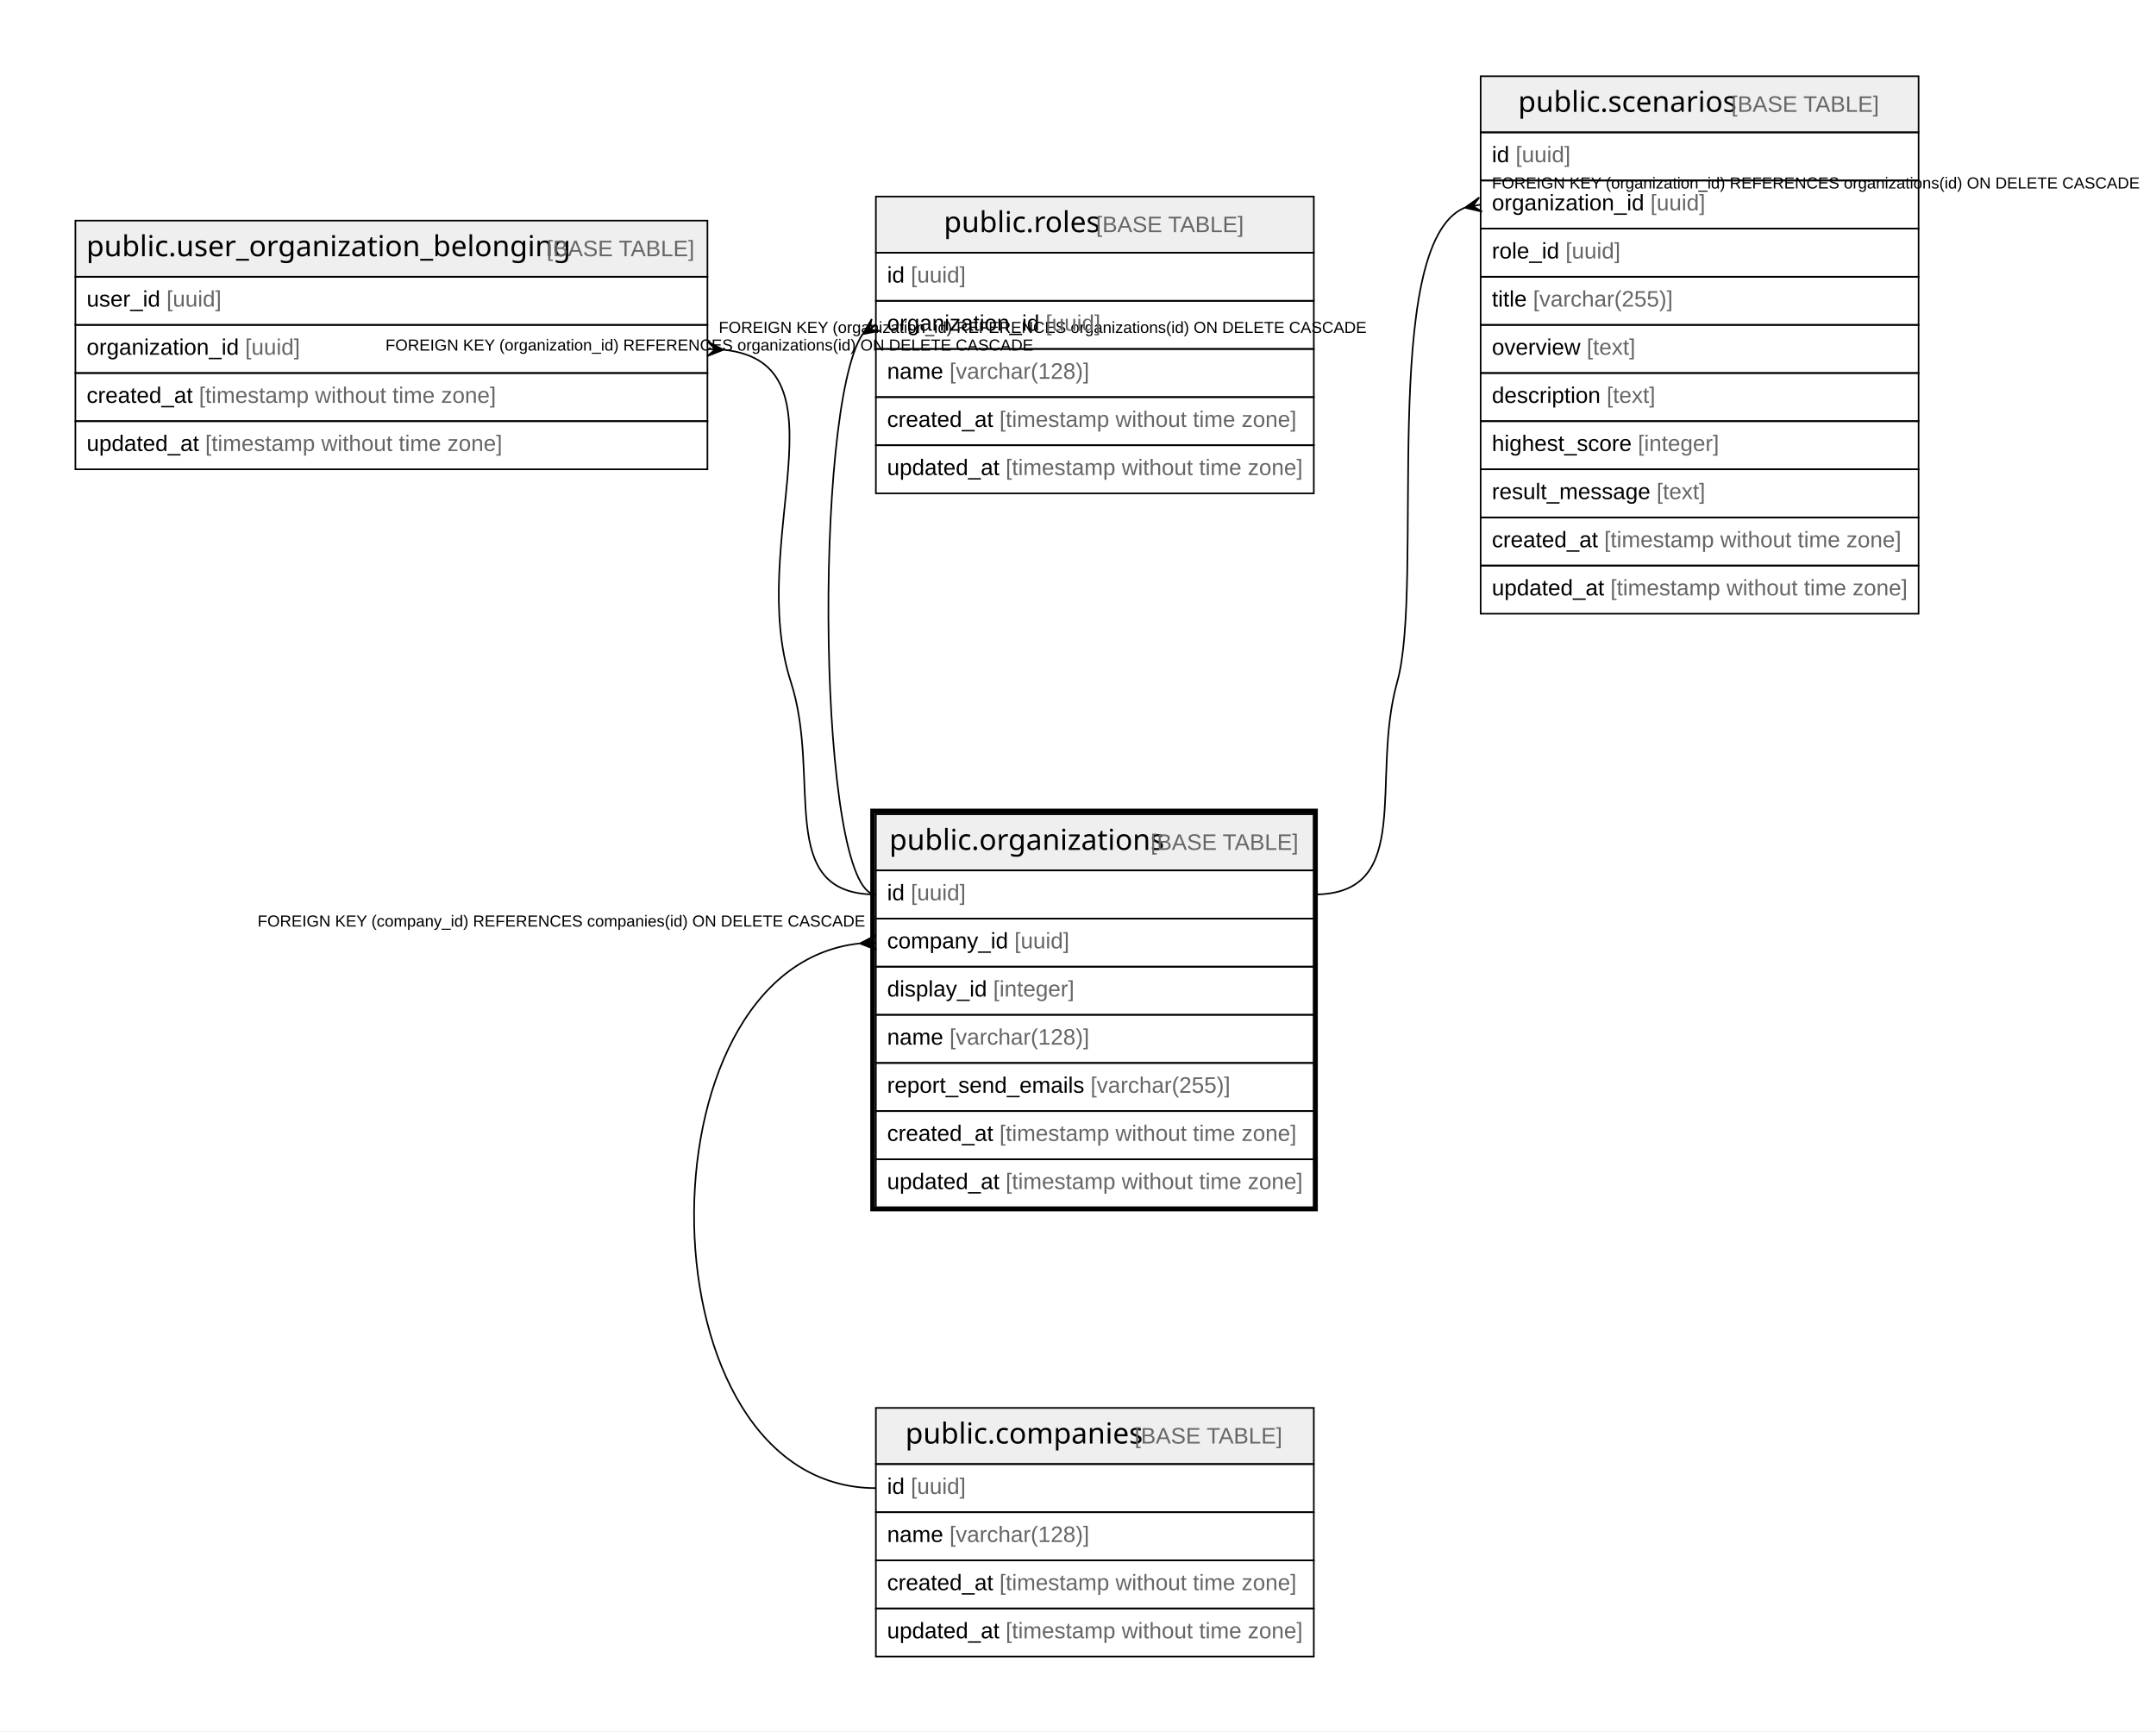
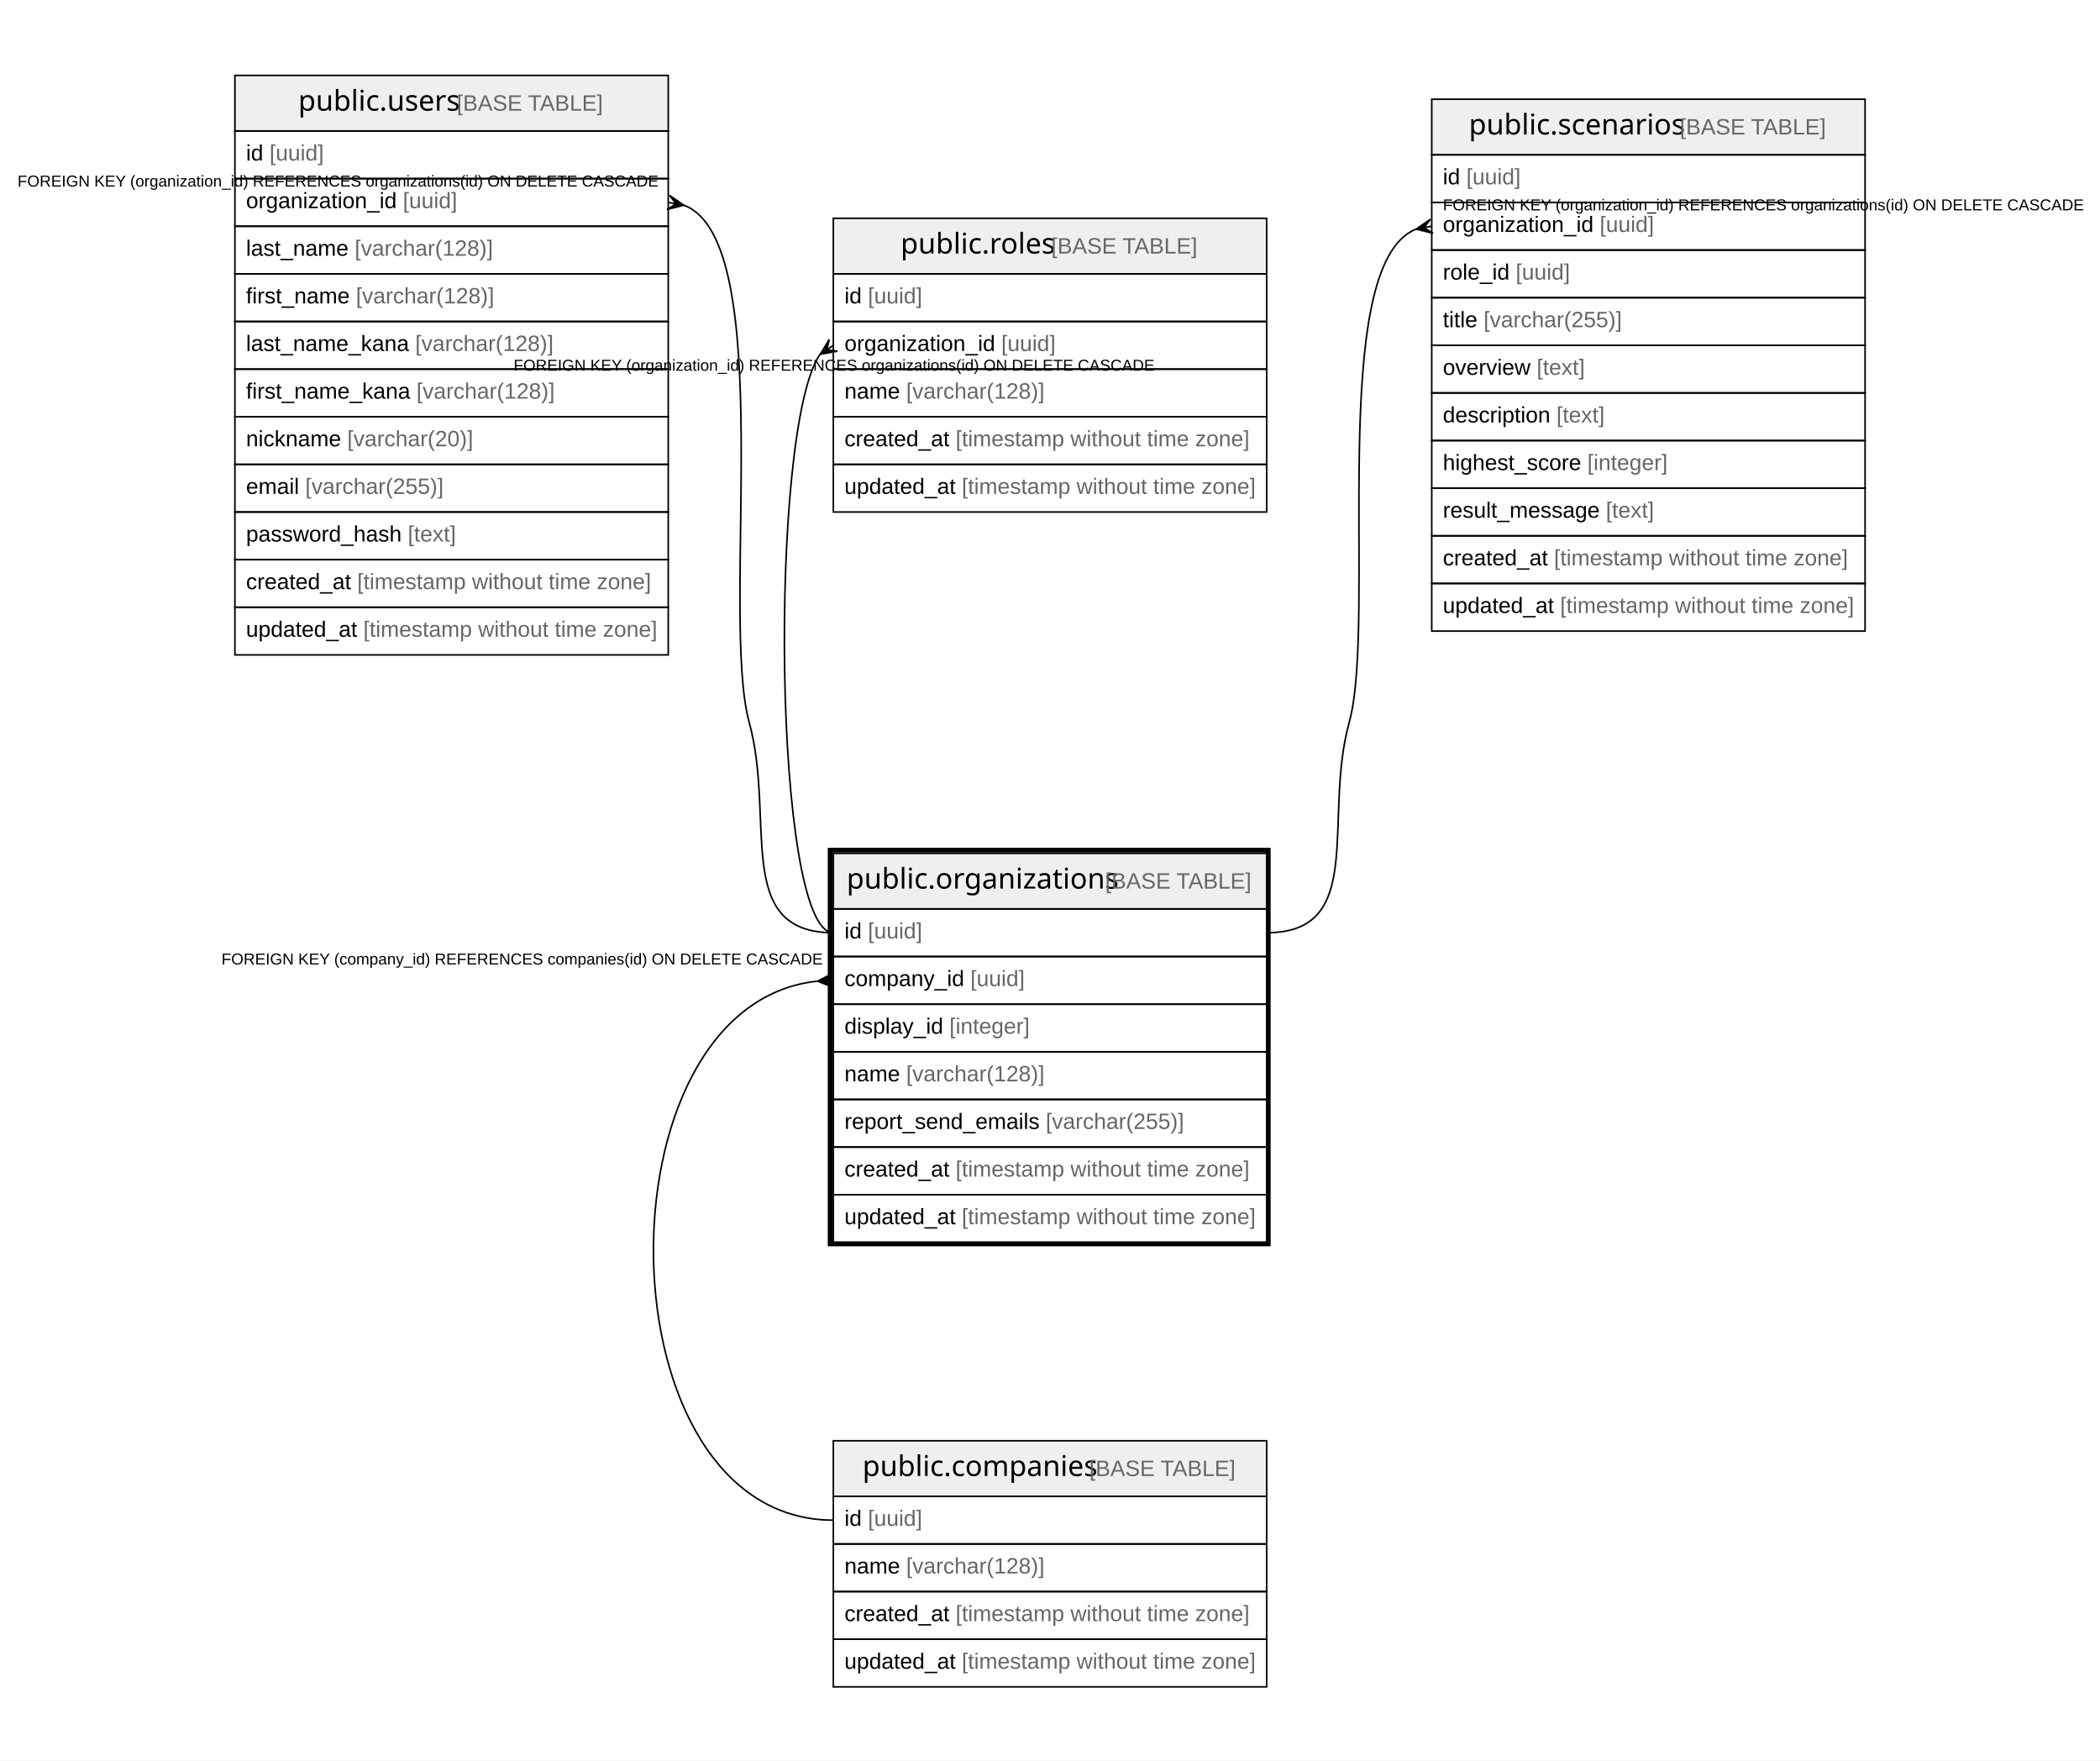
- <svg xmlns="http://www.w3.org/2000/svg" width="1344pt" height="1079pt" viewBox="0.00 0.00 1344.00 1079.00">
-   <g id="graph0" class="graph" transform="scale(1 1) rotate(0) translate(4 1075)">
-     <polygon fill="#ffffff" stroke="transparent" points="-4,4 -4,-1075 1340,-1075 1340,4 -4,4" />
+ <svg xmlns="http://www.w3.org/2000/svg" width="1323pt" height="1109pt" viewBox="0.00 0.00 1323.00 1109.00">
+   <g id="graph0" class="graph" transform="scale(1 1) rotate(0) translate(4 1105)">
+     <polygon fill="#ffffff" stroke="transparent" points="-4,4 -4,-1105 1319,-1105 1319,4 -4,4" />
    <g id="node1" class="node">
-       <polygon fill="#efefef" stroke="transparent" points="542,-532.5 542,-567.5 815,-567.5 815,-532.5 542,-532.5" />
-       <polygon fill="none" stroke="#000000" points="542,-532.5 542,-567.5 815,-567.5 815,-532.5 542,-532.5" />
-       <text text-anchor="start" x="550.355" y="-545.3" font-family="Arial Bold" font-size="18.00" fill="#000000">public.organizations</text>
-       <text text-anchor="start" x="709.391" y="-545.3" font-family="Arial" font-size="14.00" fill="#000000"> </text>
-       <text text-anchor="start" x="713.281" y="-545.3" font-family="Arial" font-size="14.00" fill="#666666">[BASE TABLE]</text>
-       <polygon fill="none" stroke="#000000" points="542,-502.5 542,-532.5 815,-532.5 815,-502.5 542,-502.5" />
-       <text text-anchor="start" x="549" y="-513.9" font-family="Arial" font-size="14.00" fill="#000000">id </text>
-       <text text-anchor="start" x="563.78" y="-513.9" font-family="Arial" font-size="14.00" fill="#666666">[uuid]</text>
-       <polygon fill="none" stroke="#000000" points="542,-472.5 542,-502.5 815,-502.5 815,-472.5 542,-472.5" />
-       <text text-anchor="start" x="549" y="-483.9" font-family="Arial" font-size="14.00" fill="#000000">company_id </text>
-       <text text-anchor="start" x="628.353" y="-483.9" font-family="Arial" font-size="14.00" fill="#666666">[uuid]</text>
-       <polygon fill="none" stroke="#000000" points="542,-442.5 542,-472.5 815,-472.5 815,-442.5 542,-442.5" />
-       <text text-anchor="start" x="549" y="-453.9" font-family="Arial" font-size="14.00" fill="#000000">display_id </text>
-       <text text-anchor="start" x="615.123" y="-453.9" font-family="Arial" font-size="14.00" fill="#666666">[integer]</text>
-       <polygon fill="none" stroke="#000000" points="542,-412.5 542,-442.5 815,-442.5 815,-412.5 542,-412.5" />
-       <text text-anchor="start" x="549" y="-423.9" font-family="Arial" font-size="14.00" fill="#000000">name </text>
-       <text text-anchor="start" x="587.899" y="-423.9" font-family="Arial" font-size="14.00" fill="#666666">[varchar(128)]</text>
-       <polygon fill="none" stroke="#000000" points="542,-382.5 542,-412.5 815,-412.5 815,-382.5 542,-382.5" />
-       <text text-anchor="start" x="549" y="-393.9" font-family="Arial" font-size="14.00" fill="#000000">report_send_emails </text>
-       <text text-anchor="start" x="675.802" y="-393.9" font-family="Arial" font-size="14.00" fill="#666666">[varchar(255)]</text>
-       <polygon fill="none" stroke="#000000" points="542,-352.5 542,-382.5 815,-382.5 815,-352.5 542,-352.5" />
-       <text text-anchor="start" x="549" y="-363.9" font-family="Arial" font-size="14.00" fill="#000000">created_at </text>
-       <text text-anchor="start" x="619.028" y="-363.9" font-family="Arial" font-size="14.00" fill="#666666">[timestamp without time zone]</text>
-       <polygon fill="none" stroke="#000000" points="542,-322.5 542,-352.5 815,-352.5 815,-322.5 542,-322.5" />
-       <text text-anchor="start" x="548.964" y="-333.9" font-family="Arial" font-size="14.00" fill="#000000">updated_at </text>
-       <text text-anchor="start" x="622.896" y="-333.9" font-family="Arial" font-size="14.00" fill="#666666">[timestamp without time zone]</text>
-       <polygon fill="none" stroke="#000000" stroke-width="3" points="540,-321.5 540,-569.5 816,-569.5 816,-321.5 540,-321.5" />
+       <polygon fill="#efefef" stroke="transparent" points="521,-532.5 521,-567.5 794,-567.5 794,-532.5 521,-532.5" />
+       <polygon fill="none" stroke="#000000" points="521,-532.5 521,-567.5 794,-567.5 794,-532.5 521,-532.5" />
+       <text text-anchor="start" x="529.355" y="-545.3" font-family="Arial Bold" font-size="18.00" fill="#000000">public.organizations</text>
+       <text text-anchor="start" x="688.391" y="-545.3" font-family="Arial" font-size="14.00" fill="#000000"> </text>
+       <text text-anchor="start" x="692.281" y="-545.3" font-family="Arial" font-size="14.00" fill="#666666">[BASE TABLE]</text>
+       <polygon fill="none" stroke="#000000" points="521,-502.5 521,-532.5 794,-532.5 794,-502.5 521,-502.5" />
+       <text text-anchor="start" x="528" y="-513.9" font-family="Arial" font-size="14.00" fill="#000000">id </text>
+       <text text-anchor="start" x="542.78" y="-513.9" font-family="Arial" font-size="14.00" fill="#666666">[uuid]</text>
+       <polygon fill="none" stroke="#000000" points="521,-472.5 521,-502.5 794,-502.5 794,-472.5 521,-472.5" />
+       <text text-anchor="start" x="528" y="-483.9" font-family="Arial" font-size="14.00" fill="#000000">company_id </text>
+       <text text-anchor="start" x="607.353" y="-483.9" font-family="Arial" font-size="14.00" fill="#666666">[uuid]</text>
+       <polygon fill="none" stroke="#000000" points="521,-442.5 521,-472.5 794,-472.5 794,-442.5 521,-442.5" />
+       <text text-anchor="start" x="528" y="-453.9" font-family="Arial" font-size="14.00" fill="#000000">display_id </text>
+       <text text-anchor="start" x="594.123" y="-453.9" font-family="Arial" font-size="14.00" fill="#666666">[integer]</text>
+       <polygon fill="none" stroke="#000000" points="521,-412.5 521,-442.5 794,-442.5 794,-412.5 521,-412.5" />
+       <text text-anchor="start" x="528" y="-423.9" font-family="Arial" font-size="14.00" fill="#000000">name </text>
+       <text text-anchor="start" x="566.899" y="-423.9" font-family="Arial" font-size="14.00" fill="#666666">[varchar(128)]</text>
+       <polygon fill="none" stroke="#000000" points="521,-382.5 521,-412.5 794,-412.5 794,-382.5 521,-382.5" />
+       <text text-anchor="start" x="528" y="-393.9" font-family="Arial" font-size="14.00" fill="#000000">report_send_emails </text>
+       <text text-anchor="start" x="654.802" y="-393.9" font-family="Arial" font-size="14.00" fill="#666666">[varchar(255)]</text>
+       <polygon fill="none" stroke="#000000" points="521,-352.5 521,-382.5 794,-382.5 794,-352.5 521,-352.5" />
+       <text text-anchor="start" x="528" y="-363.9" font-family="Arial" font-size="14.00" fill="#000000">created_at </text>
+       <text text-anchor="start" x="598.028" y="-363.9" font-family="Arial" font-size="14.00" fill="#666666">[timestamp without time zone]</text>
+       <polygon fill="none" stroke="#000000" points="521,-322.5 521,-352.5 794,-352.5 794,-322.5 521,-322.5" />
+       <text text-anchor="start" x="527.964" y="-333.9" font-family="Arial" font-size="14.00" fill="#000000">updated_at </text>
+       <text text-anchor="start" x="601.896" y="-333.9" font-family="Arial" font-size="14.00" fill="#666666">[timestamp without time zone]</text>
+       <polygon fill="none" stroke="#000000" stroke-width="3" points="519,-321.5 519,-569.5 795,-569.5 795,-321.5 519,-321.5" />
    </g>
    <g id="node5" class="node">
-       <polygon fill="#efefef" stroke="transparent" points="542,-162.5 542,-197.5 815,-197.5 815,-162.5 542,-162.5" />
-       <polygon fill="none" stroke="#000000" points="542,-162.5 542,-197.5 815,-197.5 815,-162.5 542,-162.5" />
-       <text text-anchor="start" x="560.36" y="-175.3" font-family="Arial Bold" font-size="18.00" fill="#000000">public.companies</text>
-       <text text-anchor="start" x="699.386" y="-175.3" font-family="Arial" font-size="14.00" fill="#000000"> </text>
-       <text text-anchor="start" x="703.277" y="-175.3" font-family="Arial" font-size="14.00" fill="#666666">[BASE TABLE]</text>
-       <polygon fill="none" stroke="#000000" points="542,-132.5 542,-162.5 815,-162.5 815,-132.5 542,-132.5" />
-       <text text-anchor="start" x="549" y="-143.9" font-family="Arial" font-size="14.00" fill="#000000">id </text>
-       <text text-anchor="start" x="563.78" y="-143.9" font-family="Arial" font-size="14.00" fill="#666666">[uuid]</text>
-       <polygon fill="none" stroke="#000000" points="542,-102.5 542,-132.5 815,-132.5 815,-102.5 542,-102.5" />
-       <text text-anchor="start" x="549" y="-113.9" font-family="Arial" font-size="14.00" fill="#000000">name </text>
-       <text text-anchor="start" x="587.899" y="-113.9" font-family="Arial" font-size="14.00" fill="#666666">[varchar(128)]</text>
-       <polygon fill="none" stroke="#000000" points="542,-72.5 542,-102.5 815,-102.5 815,-72.5 542,-72.5" />
-       <text text-anchor="start" x="549" y="-83.9" font-family="Arial" font-size="14.00" fill="#000000">created_at </text>
-       <text text-anchor="start" x="619.028" y="-83.9" font-family="Arial" font-size="14.00" fill="#666666">[timestamp without time zone]</text>
-       <polygon fill="none" stroke="#000000" points="542,-42.5 542,-72.5 815,-72.5 815,-42.5 542,-42.5" />
-       <text text-anchor="start" x="548.964" y="-53.9" font-family="Arial" font-size="14.00" fill="#000000">updated_at </text>
-       <text text-anchor="start" x="622.896" y="-53.9" font-family="Arial" font-size="14.00" fill="#666666">[timestamp without time zone]</text>
+       <polygon fill="#efefef" stroke="transparent" points="521,-162.5 521,-197.5 794,-197.5 794,-162.5 521,-162.5" />
+       <polygon fill="none" stroke="#000000" points="521,-162.5 521,-197.5 794,-197.5 794,-162.5 521,-162.5" />
+       <text text-anchor="start" x="539.36" y="-175.3" font-family="Arial Bold" font-size="18.00" fill="#000000">public.companies</text>
+       <text text-anchor="start" x="678.386" y="-175.3" font-family="Arial" font-size="14.00" fill="#000000"> </text>
+       <text text-anchor="start" x="682.277" y="-175.3" font-family="Arial" font-size="14.00" fill="#666666">[BASE TABLE]</text>
+       <polygon fill="none" stroke="#000000" points="521,-132.5 521,-162.5 794,-162.5 794,-132.5 521,-132.5" />
+       <text text-anchor="start" x="528" y="-143.9" font-family="Arial" font-size="14.00" fill="#000000">id </text>
+       <text text-anchor="start" x="542.78" y="-143.9" font-family="Arial" font-size="14.00" fill="#666666">[uuid]</text>
+       <polygon fill="none" stroke="#000000" points="521,-102.5 521,-132.5 794,-132.5 794,-102.5 521,-102.5" />
+       <text text-anchor="start" x="528" y="-113.9" font-family="Arial" font-size="14.00" fill="#000000">name </text>
+       <text text-anchor="start" x="566.899" y="-113.9" font-family="Arial" font-size="14.00" fill="#666666">[varchar(128)]</text>
+       <polygon fill="none" stroke="#000000" points="521,-72.5 521,-102.5 794,-102.5 794,-72.5 521,-72.5" />
+       <text text-anchor="start" x="528" y="-83.9" font-family="Arial" font-size="14.00" fill="#000000">created_at </text>
+       <text text-anchor="start" x="598.028" y="-83.9" font-family="Arial" font-size="14.00" fill="#666666">[timestamp without time zone]</text>
+       <polygon fill="none" stroke="#000000" points="521,-42.5 521,-72.5 794,-72.5 794,-42.5 521,-42.5" />
+       <text text-anchor="start" x="527.964" y="-53.9" font-family="Arial" font-size="14.00" fill="#000000">updated_at </text>
+       <text text-anchor="start" x="601.896" y="-53.9" font-family="Arial" font-size="14.00" fill="#666666">[timestamp without time zone]</text>
    </g>
    <g id="edge4" class="edge">
-       <path fill="none" stroke="#000000" d="M531.624,-486.949C390.972,-471.749 394.431,-147.5 542,-147.5" />
-       <polygon fill="#000000" stroke="#000000" points="532.014,-486.969 541.761,-491.994 537.007,-487.235 542,-487.5 542,-487.5 542,-487.5 537.007,-487.235 542.239,-483.006 532.014,-486.969 532.014,-486.969" />
-       <text text-anchor="start" x="156.547" y="-497.5" font-family="Arial" font-size="10.00" fill="#000000">FOREIGN KEY (company_id) REFERENCES companies(id) ON DELETE CASCADE</text>
+       <path fill="none" stroke="#000000" d="M510.624,-486.949C369.972,-471.749 373.431,-147.5 521,-147.5" />
+       <polygon fill="#000000" stroke="#000000" points="511.014,-486.969 520.761,-491.994 516.007,-487.235 521,-487.5 521,-487.5 521,-487.5 516.007,-487.235 521.239,-483.006 511.014,-486.969 511.014,-486.969" />
+       <text text-anchor="start" x="135.547" y="-497.5" font-family="Arial" font-size="10.00" fill="#000000">FOREIGN KEY (company_id) REFERENCES companies(id) ON DELETE CASCADE</text>
    </g>
    <g id="node2" class="node">
-       <polygon fill="#efefef" stroke="transparent" points="43,-902.5 43,-937.5 437,-937.5 437,-902.5 43,-902.5" />
-       <polygon fill="none" stroke="#000000" points="43,-902.5 43,-937.5 437,-937.5 437,-902.5 43,-902.5" />
-       <text text-anchor="start" x="49.831" y="-915.3" font-family="Arial Bold" font-size="18.00" fill="#000000">public.user_organization_belonging</text>
-       <text text-anchor="start" x="332.915" y="-915.3" font-family="Arial" font-size="14.00" fill="#000000"> </text>
-       <text text-anchor="start" x="336.806" y="-915.3" font-family="Arial" font-size="14.00" fill="#666666">[BASE TABLE]</text>
-       <polygon fill="none" stroke="#000000" points="43,-872.5 43,-902.5 437,-902.5 437,-872.5 43,-872.5" />
-       <text text-anchor="start" x="50" y="-883.9" font-family="Arial" font-size="14.00" fill="#000000">user_id </text>
-       <text text-anchor="start" x="99.788" y="-883.9" font-family="Arial" font-size="14.00" fill="#666666">[uuid]</text>
-       <polygon fill="none" stroke="#000000" points="43,-842.5 43,-872.5 437,-872.5 437,-842.5 43,-842.5" />
-       <text text-anchor="start" x="50" y="-853.9" font-family="Arial" font-size="14.00" fill="#000000">organization_id </text>
-       <text text-anchor="start" x="148.805" y="-853.9" font-family="Arial" font-size="14.00" fill="#666666">[uuid]</text>
-       <polygon fill="none" stroke="#000000" points="43,-812.5 43,-842.5 437,-842.5 437,-812.5 43,-812.5" />
-       <text text-anchor="start" x="50" y="-823.9" font-family="Arial" font-size="14.00" fill="#000000">created_at </text>
-       <text text-anchor="start" x="120.028" y="-823.9" font-family="Arial" font-size="14.00" fill="#666666">[timestamp without time zone]</text>
-       <polygon fill="none" stroke="#000000" points="43,-782.5 43,-812.5 437,-812.5 437,-782.5 43,-782.5" />
-       <text text-anchor="start" x="50" y="-793.9" font-family="Arial" font-size="14.00" fill="#000000">updated_at </text>
-       <text text-anchor="start" x="123.933" y="-793.9" font-family="Arial" font-size="14.00" fill="#666666">[timestamp without time zone]</text>
+       <polygon fill="#efefef" stroke="transparent" points="144,-1022.5 144,-1057.5 417,-1057.5 417,-1022.5 144,-1022.5" />
+       <polygon fill="none" stroke="#000000" points="144,-1022.5 144,-1057.5 417,-1057.5 417,-1022.5 144,-1022.5" />
+       <text text-anchor="start" x="183.866" y="-1035.3" font-family="Arial Bold" font-size="18.00" fill="#000000">public.users</text>
+       <text text-anchor="start" x="279.88" y="-1035.3" font-family="Arial" font-size="14.00" fill="#000000"> </text>
+       <text text-anchor="start" x="283.771" y="-1035.3" font-family="Arial" font-size="14.00" fill="#666666">[BASE TABLE]</text>
+       <polygon fill="none" stroke="#000000" points="144,-992.5 144,-1022.5 417,-1022.5 417,-992.5 144,-992.5" />
+       <text text-anchor="start" x="151" y="-1003.9" font-family="Arial" font-size="14.00" fill="#000000">id </text>
+       <text text-anchor="start" x="165.78" y="-1003.9" font-family="Arial" font-size="14.00" fill="#666666">[uuid]</text>
+       <polygon fill="none" stroke="#000000" points="144,-962.5 144,-992.5 417,-992.5 417,-962.5 144,-962.5" />
+       <text text-anchor="start" x="151" y="-973.9" font-family="Arial" font-size="14.00" fill="#000000">organization_id </text>
+       <text text-anchor="start" x="249.805" y="-973.9" font-family="Arial" font-size="14.00" fill="#666666">[uuid]</text>
+       <polygon fill="none" stroke="#000000" points="144,-932.5 144,-962.5 417,-962.5 417,-932.5 144,-932.5" />
+       <text text-anchor="start" x="151" y="-943.9" font-family="Arial" font-size="14.00" fill="#000000">last_name </text>
+       <text text-anchor="start" x="219.461" y="-943.9" font-family="Arial" font-size="14.00" fill="#666666">[varchar(128)]</text>
+       <polygon fill="none" stroke="#000000" points="144,-902.5 144,-932.5 417,-932.5 417,-902.5 144,-902.5" />
+       <text text-anchor="start" x="151" y="-913.9" font-family="Arial" font-size="14.00" fill="#000000">first_name </text>
+       <text text-anchor="start" x="220.23" y="-913.9" font-family="Arial" font-size="14.00" fill="#666666">[varchar(128)]</text>
+       <polygon fill="none" stroke="#000000" points="144,-872.5 144,-902.5 417,-902.5 417,-872.5 144,-872.5" />
+       <text text-anchor="start" x="151" y="-883.9" font-family="Arial" font-size="14.00" fill="#000000">last_name_kana </text>
+       <text text-anchor="start" x="257.592" y="-883.9" font-family="Arial" font-size="14.00" fill="#666666">[varchar(128)]</text>
+       <polygon fill="none" stroke="#000000" points="144,-842.5 144,-872.5 417,-872.5 417,-842.5 144,-842.5" />
+       <text text-anchor="start" x="151" y="-853.9" font-family="Arial" font-size="14.00" fill="#000000">first_name_kana </text>
+       <text text-anchor="start" x="258.36" y="-853.9" font-family="Arial" font-size="14.00" fill="#666666">[varchar(128)]</text>
+       <polygon fill="none" stroke="#000000" points="144,-812.5 144,-842.5 417,-842.5 417,-812.5 144,-812.5" />
+       <text text-anchor="start" x="151" y="-823.9" font-family="Arial" font-size="14.00" fill="#000000">nickname </text>
+       <text text-anchor="start" x="214.788" y="-823.9" font-family="Arial" font-size="14.00" fill="#666666">[varchar(20)]</text>
+       <polygon fill="none" stroke="#000000" points="144,-782.5 144,-812.5 417,-812.5 417,-782.5 144,-782.5" />
+       <text text-anchor="start" x="151" y="-793.9" font-family="Arial" font-size="14.00" fill="#000000">email </text>
+       <text text-anchor="start" x="188.33" y="-793.9" font-family="Arial" font-size="14.00" fill="#666666">[varchar(255)]</text>
+       <polygon fill="none" stroke="#000000" points="144,-752.5 144,-782.5 417,-782.5 417,-752.5 144,-752.5" />
+       <text text-anchor="start" x="151" y="-763.9" font-family="Arial" font-size="14.00" fill="#000000">password_hash </text>
+       <text text-anchor="start" x="252.919" y="-763.9" font-family="Arial" font-size="14.00" fill="#666666">[text]</text>
+       <polygon fill="none" stroke="#000000" points="144,-722.5 144,-752.5 417,-752.5 417,-722.5 144,-722.5" />
+       <text text-anchor="start" x="151" y="-733.9" font-family="Arial" font-size="14.00" fill="#000000">created_at </text>
+       <text text-anchor="start" x="221.028" y="-733.9" font-family="Arial" font-size="14.00" fill="#666666">[timestamp without time zone]</text>
+       <polygon fill="none" stroke="#000000" points="144,-692.5 144,-722.5 417,-722.5 417,-692.5 144,-692.5" />
+       <text text-anchor="start" x="150.964" y="-703.9" font-family="Arial" font-size="14.00" fill="#000000">updated_at </text>
+       <text text-anchor="start" x="224.896" y="-703.9" font-family="Arial" font-size="14.00" fill="#666666">[timestamp without time zone]</text>
    </g>
    <g id="edge1" class="edge">
-       <path fill="none" stroke="#000000" d="M447.391,-856.973C526.577,-848.396 460.867,-736.921 489,-650 508.531,-589.657 478.575,-517.5 542,-517.5" />
-       <polygon fill="#000000" stroke="#000000" points="446.987,-856.993 436.772,-853.006 441.994,-857.247 437,-857.5 437,-857.5 437,-857.5 441.994,-857.247 437.228,-861.994 446.987,-856.993 446.987,-856.993" />
-       <text text-anchor="start" x="444.041" y="-867.5" font-family="Arial" font-size="10.00" fill="#000000">FOREIGN KEY (organization_id) REFERENCES organizations(id) ON DELETE CASCADE</text>
+       <path fill="none" stroke="#000000" d="M426.982,-975.717C486.688,-952.897 449.482,-717.567 468,-650 484.764,-588.83 457.575,-517.5 521,-517.5" />
+       <polygon fill="#000000" stroke="#000000" points="426.844,-975.742 416.209,-973.07 421.922,-976.621 417,-977.5 417,-977.5 417,-977.5 421.922,-976.621 417.791,-981.93 426.844,-975.742 426.844,-975.742" />
+       <text text-anchor="start" x="7.042" y="-987.5" font-family="Arial" font-size="10.00" fill="#000000">FOREIGN KEY (organization_id) REFERENCES organizations(id) ON DELETE CASCADE</text>
    </g>
    <g id="node3" class="node">
-       <polygon fill="#efefef" stroke="transparent" points="542,-917.5 542,-952.5 815,-952.5 815,-917.5 542,-917.5" />
-       <polygon fill="none" stroke="#000000" points="542,-917.5 542,-952.5 815,-952.5 815,-917.5 542,-917.5" />
-       <text text-anchor="start" x="584.369" y="-930.3" font-family="Arial Bold" font-size="18.00" fill="#000000">public.roles</text>
-       <text text-anchor="start" x="675.377" y="-930.3" font-family="Arial" font-size="14.00" fill="#000000"> </text>
-       <text text-anchor="start" x="679.268" y="-930.3" font-family="Arial" font-size="14.00" fill="#666666">[BASE TABLE]</text>
-       <polygon fill="none" stroke="#000000" points="542,-887.5 542,-917.5 815,-917.5 815,-887.5 542,-887.5" />
-       <text text-anchor="start" x="549" y="-898.9" font-family="Arial" font-size="14.00" fill="#000000">id </text>
-       <text text-anchor="start" x="563.78" y="-898.9" font-family="Arial" font-size="14.00" fill="#666666">[uuid]</text>
-       <polygon fill="none" stroke="#000000" points="542,-857.5 542,-887.5 815,-887.5 815,-857.5 542,-857.5" />
-       <text text-anchor="start" x="549" y="-868.9" font-family="Arial" font-size="14.00" fill="#000000">organization_id </text>
-       <text text-anchor="start" x="647.805" y="-868.9" font-family="Arial" font-size="14.00" fill="#666666">[uuid]</text>
-       <polygon fill="none" stroke="#000000" points="542,-827.5 542,-857.5 815,-857.5 815,-827.5 542,-827.5" />
-       <text text-anchor="start" x="549" y="-838.9" font-family="Arial" font-size="14.00" fill="#000000">name </text>
-       <text text-anchor="start" x="587.899" y="-838.9" font-family="Arial" font-size="14.00" fill="#666666">[varchar(128)]</text>
-       <polygon fill="none" stroke="#000000" points="542,-797.5 542,-827.5 815,-827.5 815,-797.5 542,-797.5" />
-       <text text-anchor="start" x="549" y="-808.9" font-family="Arial" font-size="14.00" fill="#000000">created_at </text>
-       <text text-anchor="start" x="619.028" y="-808.9" font-family="Arial" font-size="14.00" fill="#666666">[timestamp without time zone]</text>
-       <polygon fill="none" stroke="#000000" points="542,-767.5 542,-797.5 815,-797.5 815,-767.5 542,-767.5" />
-       <text text-anchor="start" x="548.964" y="-778.9" font-family="Arial" font-size="14.00" fill="#000000">updated_at </text>
-       <text text-anchor="start" x="622.896" y="-778.9" font-family="Arial" font-size="14.00" fill="#666666">[timestamp without time zone]</text>
+       <polygon fill="#efefef" stroke="transparent" points="521,-932.5 521,-967.5 794,-967.5 794,-932.5 521,-932.5" />
+       <polygon fill="none" stroke="#000000" points="521,-932.5 521,-967.5 794,-967.5 794,-932.5 521,-932.5" />
+       <text text-anchor="start" x="563.369" y="-945.3" font-family="Arial Bold" font-size="18.00" fill="#000000">public.roles</text>
+       <text text-anchor="start" x="654.377" y="-945.3" font-family="Arial" font-size="14.00" fill="#000000"> </text>
+       <text text-anchor="start" x="658.268" y="-945.3" font-family="Arial" font-size="14.00" fill="#666666">[BASE TABLE]</text>
+       <polygon fill="none" stroke="#000000" points="521,-902.5 521,-932.5 794,-932.5 794,-902.5 521,-902.5" />
+       <text text-anchor="start" x="528" y="-913.9" font-family="Arial" font-size="14.00" fill="#000000">id </text>
+       <text text-anchor="start" x="542.78" y="-913.9" font-family="Arial" font-size="14.00" fill="#666666">[uuid]</text>
+       <polygon fill="none" stroke="#000000" points="521,-872.5 521,-902.5 794,-902.5 794,-872.5 521,-872.5" />
+       <text text-anchor="start" x="528" y="-883.9" font-family="Arial" font-size="14.00" fill="#000000">organization_id </text>
+       <text text-anchor="start" x="626.805" y="-883.9" font-family="Arial" font-size="14.00" fill="#666666">[uuid]</text>
+       <polygon fill="none" stroke="#000000" points="521,-842.5 521,-872.5 794,-872.5 794,-842.5 521,-842.5" />
+       <text text-anchor="start" x="528" y="-853.9" font-family="Arial" font-size="14.00" fill="#000000">name </text>
+       <text text-anchor="start" x="566.899" y="-853.9" font-family="Arial" font-size="14.00" fill="#666666">[varchar(128)]</text>
+       <polygon fill="none" stroke="#000000" points="521,-812.5 521,-842.5 794,-842.5 794,-812.5 521,-812.5" />
+       <text text-anchor="start" x="528" y="-823.9" font-family="Arial" font-size="14.00" fill="#000000">created_at </text>
+       <text text-anchor="start" x="598.028" y="-823.9" font-family="Arial" font-size="14.00" fill="#666666">[timestamp without time zone]</text>
+       <polygon fill="none" stroke="#000000" points="521,-782.5 521,-812.5 794,-812.5 794,-782.5 521,-782.5" />
+       <text text-anchor="start" x="527.964" y="-793.9" font-family="Arial" font-size="14.00" fill="#000000">updated_at </text>
+       <text text-anchor="start" x="601.896" y="-793.9" font-family="Arial" font-size="14.00" fill="#666666">[timestamp without time zone]</text>
    </g>
    <g id="edge2" class="edge">
-       <path fill="none" stroke="#000000" d="M533.673,-866.635C502.784,-820.478 505.56,-517.5 542,-517.5" />
-       <polygon fill="#000000" stroke="#000000" points="533.825,-866.741 539.409,-876.179 537.912,-869.621 542,-872.5 542,-872.5 542,-872.5 537.912,-869.621 544.591,-868.821 533.825,-866.741 533.825,-866.741" />
-       <text text-anchor="start" x="236.292" y="-856.5" font-family="Arial" font-size="10.00" fill="#000000">FOREIGN KEY (organization_id) REFERENCES organizations(id) ON DELETE CASCADE</text>
+       <path fill="none" stroke="#000000" d="M512.526,-881.688C480.115,-834.616 482.94,-517.5 521,-517.5" />
+       <polygon fill="#000000" stroke="#000000" points="512.753,-881.844 518.455,-891.211 516.876,-884.672 521,-887.5 521,-887.5 521,-887.5 516.876,-884.672 523.545,-883.789 512.753,-881.844 512.753,-881.844" />
+       <text text-anchor="start" x="319.541" y="-871.5" font-family="Arial" font-size="10.00" fill="#000000">FOREIGN KEY (organization_id) REFERENCES organizations(id) ON DELETE CASCADE</text>
    </g>
    <g id="node4" class="node">
-       <polygon fill="#efefef" stroke="transparent" points="919,-992.5 919,-1027.5 1192,-1027.5 1192,-992.5 919,-992.5" />
-       <polygon fill="none" stroke="#000000" points="919,-992.5 919,-1027.5 1192,-1027.5 1192,-992.5 919,-992.5" />
-       <text text-anchor="start" x="942.363" y="-1005.3" font-family="Arial Bold" font-size="18.00" fill="#000000">public.scenarios</text>
-       <text text-anchor="start" x="1071.383" y="-1005.3" font-family="Arial" font-size="14.00" fill="#000000"> </text>
-       <text text-anchor="start" x="1075.274" y="-1005.3" font-family="Arial" font-size="14.00" fill="#666666">[BASE TABLE]</text>
-       <polygon fill="none" stroke="#000000" points="919,-962.5 919,-992.5 1192,-992.5 1192,-962.5 919,-962.5" />
-       <text text-anchor="start" x="926" y="-973.9" font-family="Arial" font-size="14.00" fill="#000000">id </text>
-       <text text-anchor="start" x="940.78" y="-973.9" font-family="Arial" font-size="14.00" fill="#666666">[uuid]</text>
-       <polygon fill="none" stroke="#000000" points="919,-932.5 919,-962.5 1192,-962.5 1192,-932.5 919,-932.5" />
-       <text text-anchor="start" x="926" y="-943.9" font-family="Arial" font-size="14.00" fill="#000000">organization_id </text>
-       <text text-anchor="start" x="1024.805" y="-943.9" font-family="Arial" font-size="14.00" fill="#666666">[uuid]</text>
-       <polygon fill="none" stroke="#000000" points="919,-902.5 919,-932.5 1192,-932.5 1192,-902.5 919,-902.5" />
-       <text text-anchor="start" x="926" y="-913.9" font-family="Arial" font-size="14.00" fill="#000000">role_id </text>
-       <text text-anchor="start" x="971.895" y="-913.9" font-family="Arial" font-size="14.00" fill="#666666">[uuid]</text>
-       <polygon fill="none" stroke="#000000" points="919,-872.5 919,-902.5 1192,-902.5 1192,-872.5 919,-872.5" />
-       <text text-anchor="start" x="926" y="-883.9" font-family="Arial" font-size="14.00" fill="#000000">title </text>
-       <text text-anchor="start" x="951.668" y="-883.9" font-family="Arial" font-size="14.00" fill="#666666">[varchar(255)]</text>
-       <polygon fill="none" stroke="#000000" points="919,-842.5 919,-872.5 1192,-872.5 1192,-842.5 919,-842.5" />
-       <text text-anchor="start" x="926" y="-853.9" font-family="Arial" font-size="14.00" fill="#000000">overview </text>
-       <text text-anchor="start" x="985.112" y="-853.9" font-family="Arial" font-size="14.00" fill="#666666">[text]</text>
-       <polygon fill="none" stroke="#000000" points="919,-812.5 919,-842.5 1192,-842.5 1192,-812.5 919,-812.5" />
-       <text text-anchor="start" x="926" y="-823.9" font-family="Arial" font-size="14.00" fill="#000000">description </text>
-       <text text-anchor="start" x="997.568" y="-823.9" font-family="Arial" font-size="14.00" fill="#666666">[text]</text>
-       <polygon fill="none" stroke="#000000" points="919,-782.5 919,-812.5 1192,-812.5 1192,-782.5 919,-782.5" />
-       <text text-anchor="start" x="926" y="-793.9" font-family="Arial" font-size="14.00" fill="#000000">highest_score </text>
-       <text text-anchor="start" x="1017.027" y="-793.9" font-family="Arial" font-size="14.00" fill="#666666">[integer]</text>
-       <polygon fill="none" stroke="#000000" points="919,-752.5 919,-782.5 1192,-782.5 1192,-752.5 919,-752.5" />
-       <text text-anchor="start" x="926" y="-763.9" font-family="Arial" font-size="14.00" fill="#000000">result_message </text>
-       <text text-anchor="start" x="1028.687" y="-763.9" font-family="Arial" font-size="14.00" fill="#666666">[text]</text>
-       <polygon fill="none" stroke="#000000" points="919,-722.5 919,-752.5 1192,-752.5 1192,-722.5 919,-722.5" />
-       <text text-anchor="start" x="926" y="-733.9" font-family="Arial" font-size="14.00" fill="#000000">created_at </text>
-       <text text-anchor="start" x="996.028" y="-733.9" font-family="Arial" font-size="14.00" fill="#666666">[timestamp without time zone]</text>
-       <polygon fill="none" stroke="#000000" points="919,-692.5 919,-722.5 1192,-722.5 1192,-692.5 919,-692.5" />
-       <text text-anchor="start" x="925.964" y="-703.9" font-family="Arial" font-size="14.00" fill="#000000">updated_at </text>
-       <text text-anchor="start" x="999.896" y="-703.9" font-family="Arial" font-size="14.00" fill="#666666">[timestamp without time zone]</text>
+       <polygon fill="#efefef" stroke="transparent" points="898,-1007.5 898,-1042.5 1171,-1042.5 1171,-1007.5 898,-1007.5" />
+       <polygon fill="none" stroke="#000000" points="898,-1007.5 898,-1042.5 1171,-1042.5 1171,-1007.5 898,-1007.5" />
+       <text text-anchor="start" x="921.363" y="-1020.3" font-family="Arial Bold" font-size="18.00" fill="#000000">public.scenarios</text>
+       <text text-anchor="start" x="1050.383" y="-1020.3" font-family="Arial" font-size="14.00" fill="#000000"> </text>
+       <text text-anchor="start" x="1054.274" y="-1020.3" font-family="Arial" font-size="14.00" fill="#666666">[BASE TABLE]</text>
+       <polygon fill="none" stroke="#000000" points="898,-977.5 898,-1007.5 1171,-1007.5 1171,-977.5 898,-977.5" />
+       <text text-anchor="start" x="905" y="-988.9" font-family="Arial" font-size="14.00" fill="#000000">id </text>
+       <text text-anchor="start" x="919.78" y="-988.9" font-family="Arial" font-size="14.00" fill="#666666">[uuid]</text>
+       <polygon fill="none" stroke="#000000" points="898,-947.5 898,-977.5 1171,-977.5 1171,-947.5 898,-947.5" />
+       <text text-anchor="start" x="905" y="-958.9" font-family="Arial" font-size="14.00" fill="#000000">organization_id </text>
+       <text text-anchor="start" x="1003.805" y="-958.9" font-family="Arial" font-size="14.00" fill="#666666">[uuid]</text>
+       <polygon fill="none" stroke="#000000" points="898,-917.5 898,-947.5 1171,-947.5 1171,-917.5 898,-917.5" />
+       <text text-anchor="start" x="905" y="-928.9" font-family="Arial" font-size="14.00" fill="#000000">role_id </text>
+       <text text-anchor="start" x="950.895" y="-928.9" font-family="Arial" font-size="14.00" fill="#666666">[uuid]</text>
+       <polygon fill="none" stroke="#000000" points="898,-887.5 898,-917.5 1171,-917.5 1171,-887.5 898,-887.5" />
+       <text text-anchor="start" x="905" y="-898.9" font-family="Arial" font-size="14.00" fill="#000000">title </text>
+       <text text-anchor="start" x="930.668" y="-898.9" font-family="Arial" font-size="14.00" fill="#666666">[varchar(255)]</text>
+       <polygon fill="none" stroke="#000000" points="898,-857.5 898,-887.5 1171,-887.5 1171,-857.5 898,-857.5" />
+       <text text-anchor="start" x="905" y="-868.9" font-family="Arial" font-size="14.00" fill="#000000">overview </text>
+       <text text-anchor="start" x="964.112" y="-868.9" font-family="Arial" font-size="14.00" fill="#666666">[text]</text>
+       <polygon fill="none" stroke="#000000" points="898,-827.5 898,-857.5 1171,-857.5 1171,-827.5 898,-827.5" />
+       <text text-anchor="start" x="905" y="-838.9" font-family="Arial" font-size="14.00" fill="#000000">description </text>
+       <text text-anchor="start" x="976.568" y="-838.9" font-family="Arial" font-size="14.00" fill="#666666">[text]</text>
+       <polygon fill="none" stroke="#000000" points="898,-797.5 898,-827.5 1171,-827.5 1171,-797.5 898,-797.5" />
+       <text text-anchor="start" x="905" y="-808.9" font-family="Arial" font-size="14.00" fill="#000000">highest_score </text>
+       <text text-anchor="start" x="996.027" y="-808.9" font-family="Arial" font-size="14.00" fill="#666666">[integer]</text>
+       <polygon fill="none" stroke="#000000" points="898,-767.5 898,-797.5 1171,-797.5 1171,-767.5 898,-767.5" />
+       <text text-anchor="start" x="905" y="-778.9" font-family="Arial" font-size="14.00" fill="#000000">result_message </text>
+       <text text-anchor="start" x="1007.687" y="-778.9" font-family="Arial" font-size="14.00" fill="#666666">[text]</text>
+       <polygon fill="none" stroke="#000000" points="898,-737.5 898,-767.5 1171,-767.5 1171,-737.5 898,-737.5" />
+       <text text-anchor="start" x="905" y="-748.9" font-family="Arial" font-size="14.00" fill="#000000">created_at </text>
+       <text text-anchor="start" x="975.028" y="-748.9" font-family="Arial" font-size="14.00" fill="#666666">[timestamp without time zone]</text>
+       <polygon fill="none" stroke="#000000" points="898,-707.5 898,-737.5 1171,-737.5 1171,-707.5 898,-707.5" />
+       <text text-anchor="start" x="904.964" y="-718.9" font-family="Arial" font-size="14.00" fill="#000000">updated_at </text>
+       <text text-anchor="start" x="978.896" y="-718.9" font-family="Arial" font-size="14.00" fill="#666666">[timestamp without time zone]</text>
    </g>
    <g id="edge3" class="edge">
-       <path fill="none" stroke="#000000" d="M908.865,-945.476C855.369,-922.532 884.137,-711.085 867,-650 849.912,-589.09 878.262,-517.5 815,-517.5" />
-       <polygon fill="#000000" stroke="#000000" points="909.194,-945.542 918.119,-951.913 914.097,-946.521 919,-947.5 919,-947.5 919,-947.5 914.097,-946.521 919.881,-943.087 909.194,-945.542 909.194,-945.542" />
-       <text text-anchor="start" x="926.042" y="-957.5" font-family="Arial" font-size="10.00" fill="#000000">FOREIGN KEY (organization_id) REFERENCES organizations(id) ON DELETE CASCADE</text>
+       <path fill="none" stroke="#000000" d="M888.086,-960.663C831.229,-938.11 863.788,-714.413 846,-650 829.16,-589.021 857.262,-517.5 794,-517.5" />
+       <polygon fill="#000000" stroke="#000000" points="888.167,-960.678 897.18,-966.925 893.084,-961.589 898,-962.5 898,-962.5 898,-962.5 893.084,-961.589 898.82,-958.075 888.167,-960.678 888.167,-960.678" />
+       <text text-anchor="start" x="905.042" y="-972.5" font-family="Arial" font-size="10.00" fill="#000000">FOREIGN KEY (organization_id) REFERENCES organizations(id) ON DELETE CASCADE</text>
    </g>
  </g>
</svg>
